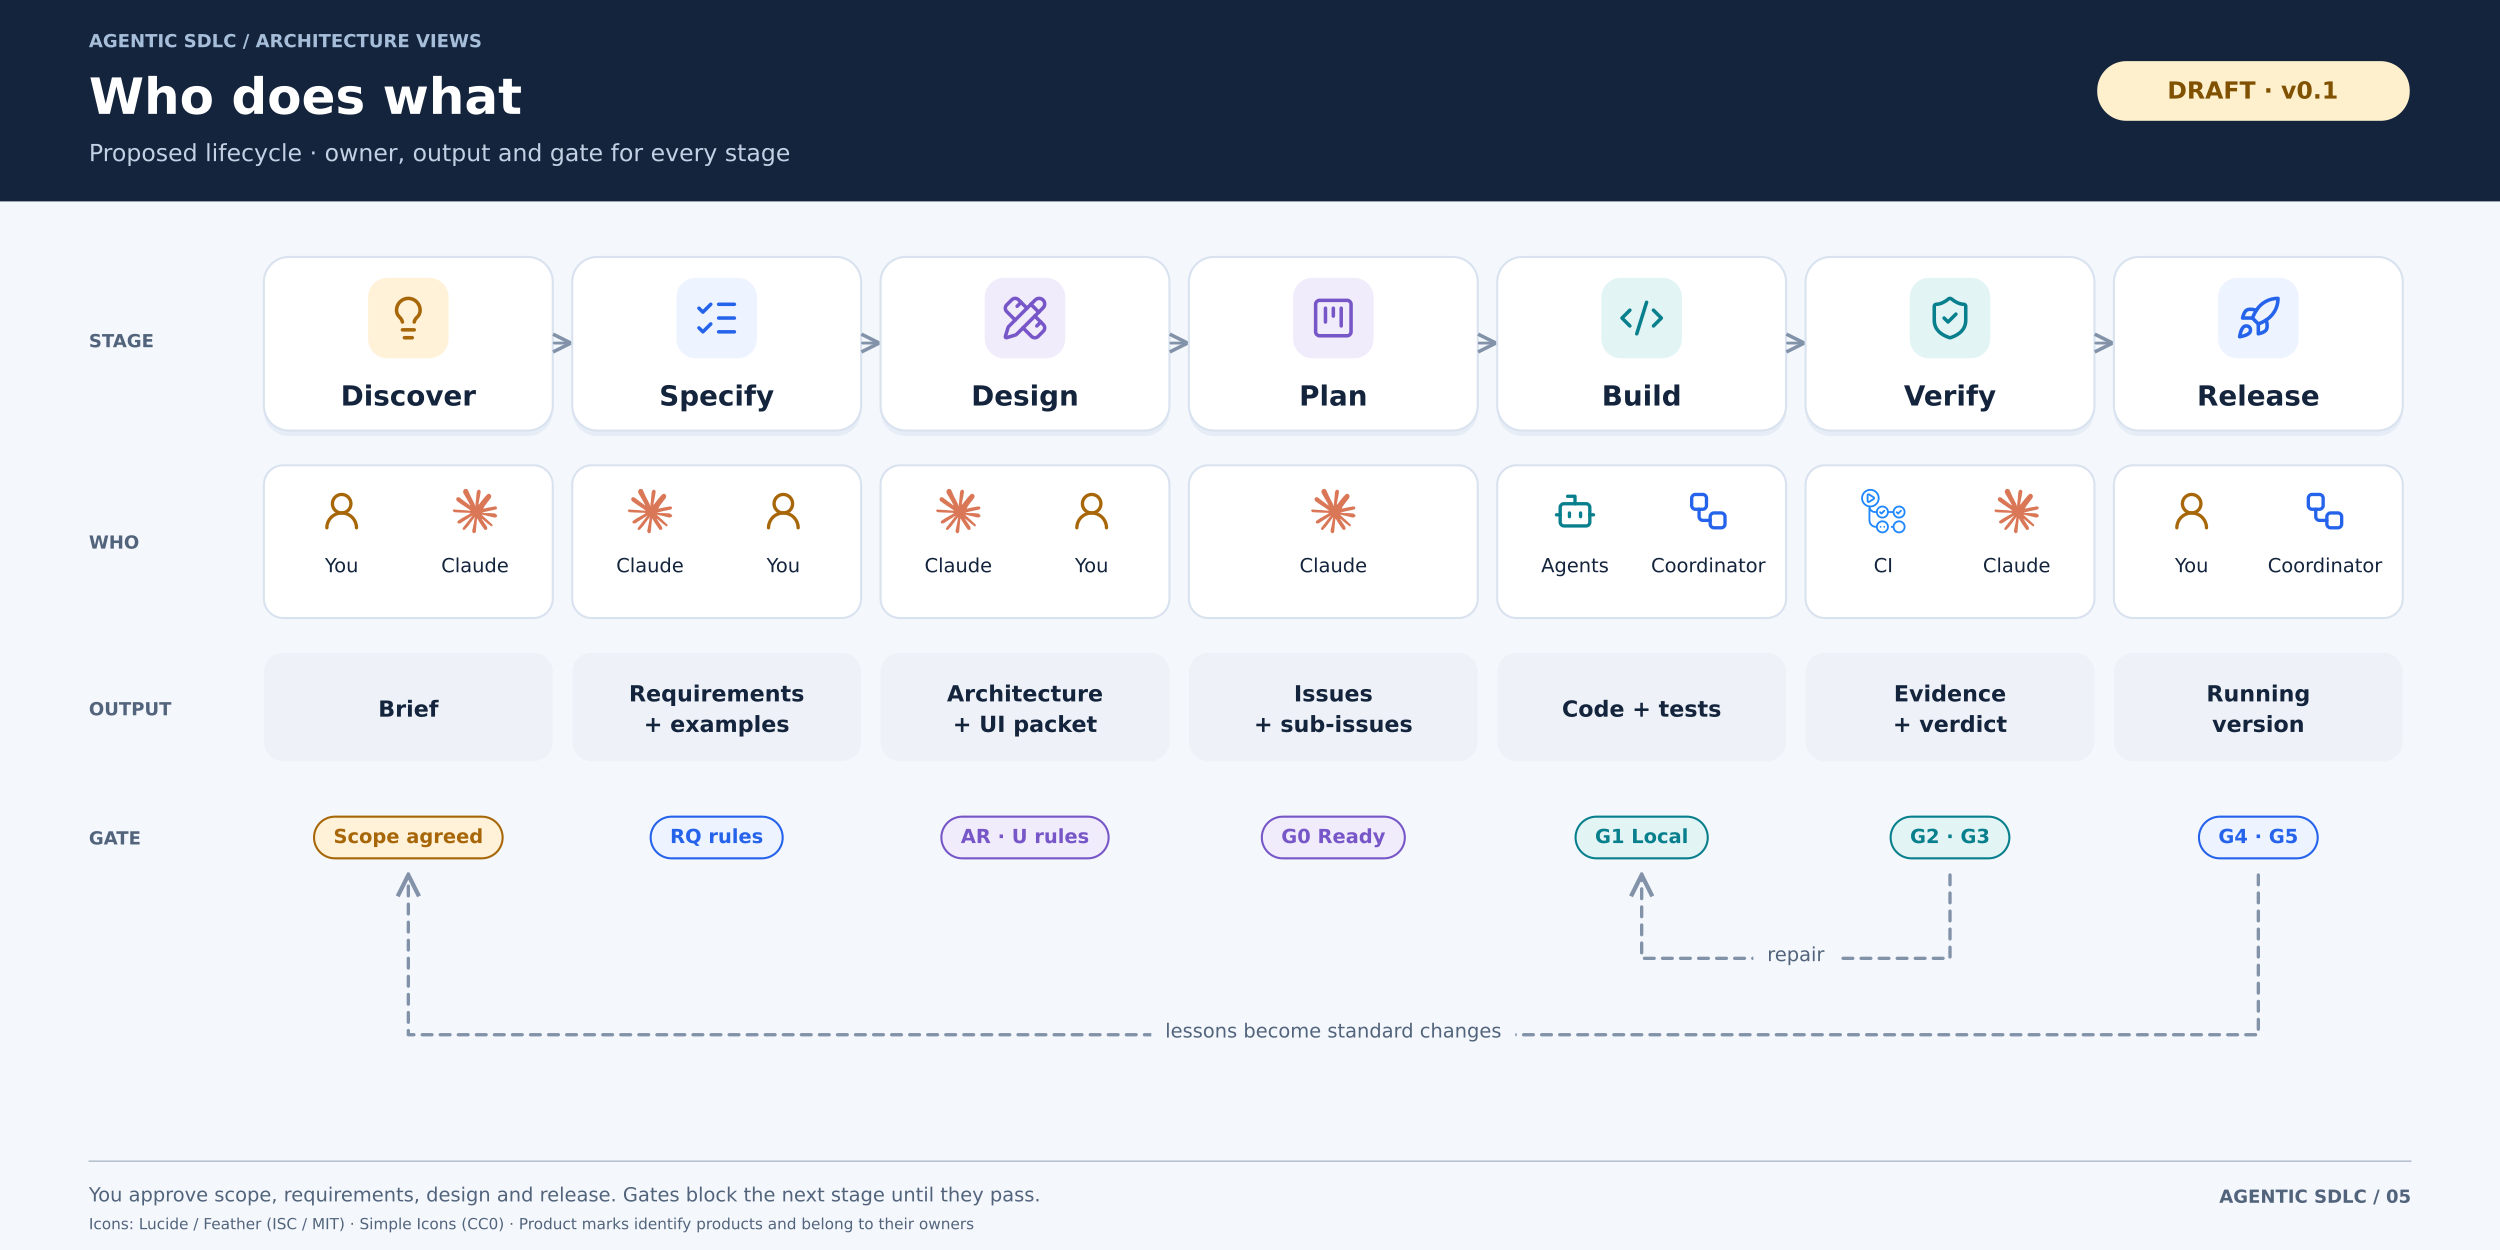
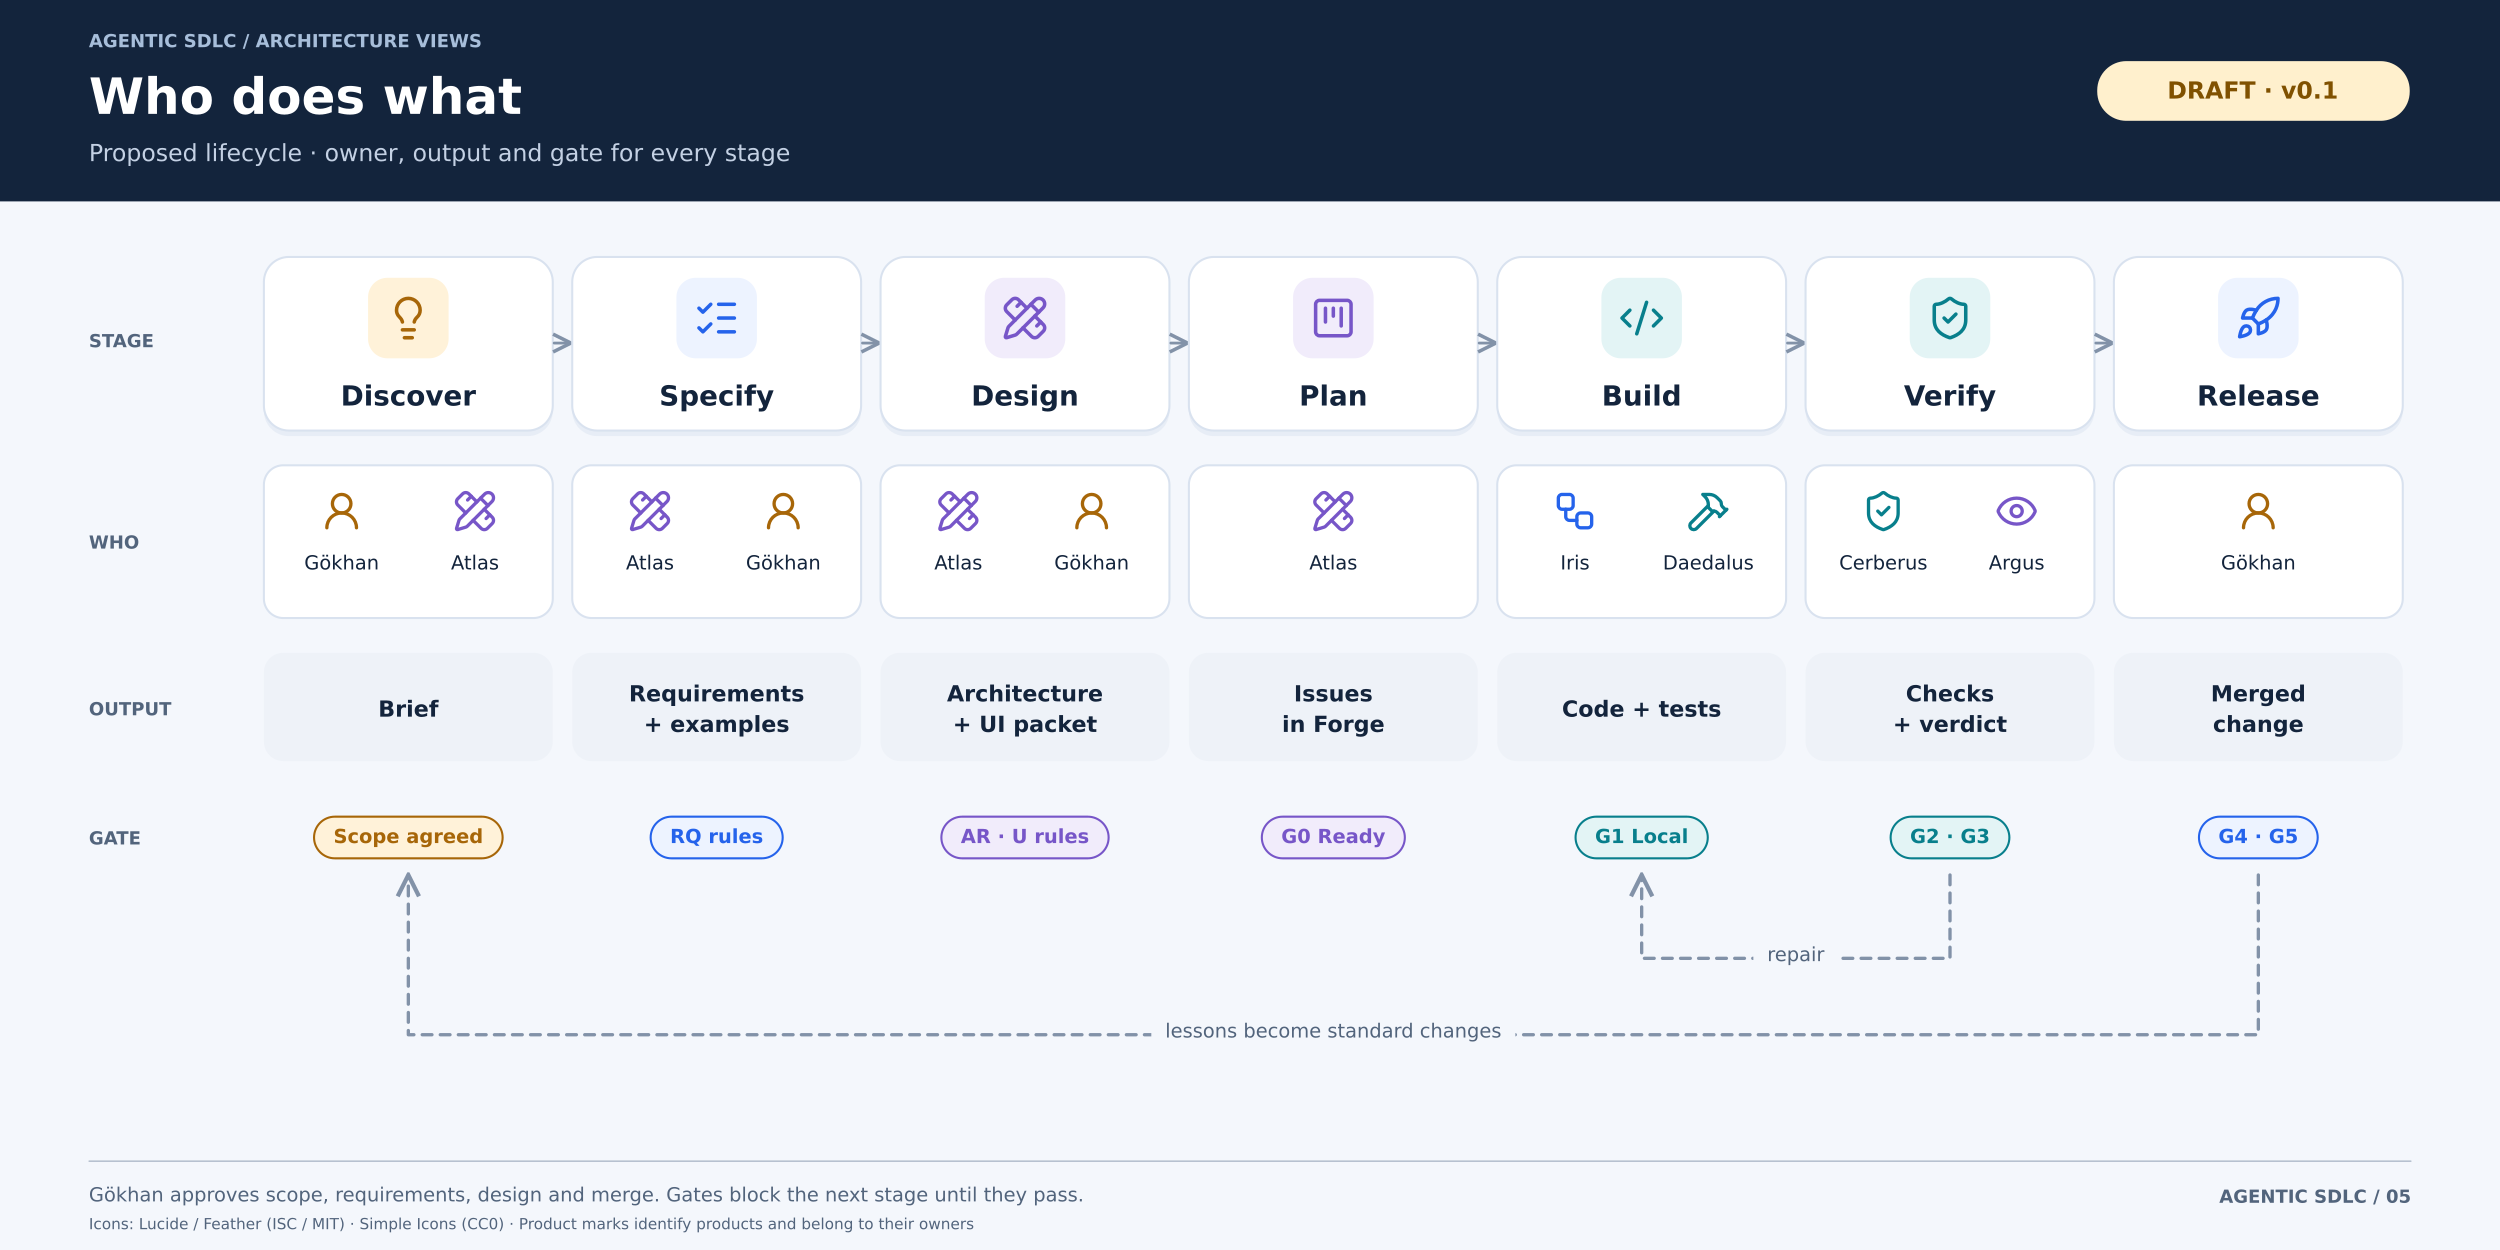
<svg xmlns="http://www.w3.org/2000/svg" width="1800" height="900" viewBox="0 0 1800 900" role="img" aria-labelledby="title desc">
  <defs>
    <marker id="blue" viewBox="0 0 10 10" refX="9" refY="5" markerWidth="8" markerHeight="8" orient="auto-start-reverse">
      <path d="M 1 1 L 9 5 L 1 9" fill="none" stroke="#2563EB" stroke-width="1.6" />
    </marker>
    <marker id="teal" viewBox="0 0 10 10" refX="9" refY="5" markerWidth="8" markerHeight="8" orient="auto-start-reverse">
      <path d="M 1 1 L 9 5 L 1 9" fill="none" stroke="#087F8C" stroke-width="1.6" />
    </marker>
    <marker id="purple" viewBox="0 0 10 10" refX="9" refY="5" markerWidth="8" markerHeight="8" orient="auto-start-reverse">
      <path d="M 1 1 L 9 5 L 1 9" fill="none" stroke="#7756C8" stroke-width="1.6" />
    </marker>
    <marker id="gray" viewBox="0 0 10 10" refX="9" refY="5" markerWidth="8" markerHeight="8" orient="auto-start-reverse">
      <path d="M 1 1 L 9 5 L 1 9" fill="none" stroke="#8292A8" stroke-width="1.6" />
    </marker>
    <marker id="amber" viewBox="0 0 10 10" refX="9" refY="5" markerWidth="8" markerHeight="8" orient="auto-start-reverse">
      <path d="M 1 1 L 9 5 L 1 9" fill="none" stroke="#A76608" stroke-width="1.6" />
    </marker>
  </defs>
  <rect x="0" y="0" width="1800" height="900" rx="0" fill="#F4F7FC" stroke="none" stroke-width="1.5" />
  <rect x="0" y="0" width="1800" height="145" rx="0" fill="#13243C" stroke="none" stroke-width="1.5" />
  <text x="64" y="34" font-family="DejaVu Sans, sans-serif" font-size="13" fill="#A7BEDA" font-weight="700" text-anchor="start">AGENTIC SDLC  /  ARCHITECTURE VIEWS</text>
  <text x="64" y="82" font-family="DejaVu Sans, sans-serif" font-size="36" fill="#FFFFFF" font-weight="700" text-anchor="start">Who does what</text>
  <text x="64" y="116" font-family="DejaVu Sans, sans-serif" font-size="17" fill="#C4D1E4" font-weight="400" text-anchor="start">Proposed lifecycle · owner, output and gate for every stage</text>
  <rect x="1510" y="44" width="225" height="43" rx="21" fill="#FFF0CD" stroke="none" stroke-width="1.5" />
  <text x="1622" y="71" font-family="DejaVu Sans, sans-serif" font-size="17" fill="#805100" font-weight="700" text-anchor="middle">DRAFT · v0.1</text>
  <text x="64" y="250" font-family="DejaVu Sans, sans-serif" font-size="13" fill="#52647C" font-weight="700" text-anchor="start">STAGE</text>
  <text x="64" y="395" font-family="DejaVu Sans, sans-serif" font-size="13" fill="#52647C" font-weight="700" text-anchor="start">WHO</text>
  <text x="64" y="515" font-family="DejaVu Sans, sans-serif" font-size="13" fill="#52647C" font-weight="700" text-anchor="start">OUTPUT</text>
  <text x="64" y="608" font-family="DejaVu Sans, sans-serif" font-size="13" fill="#52647C" font-weight="700" text-anchor="start">GATE</text>
  <rect x="190" y="189" width="208" height="125" rx="18" fill="#E1E8F2" opacity=".65" />
  <rect x="190" y="185" width="208" height="125" rx="18" fill="#FFFFFF" stroke="#D9E2EF" stroke-width="1.5" />
  <rect x="265" y="200" width="58" height="58" rx="14" fill="#FFF2D9" stroke="none" stroke-width="1.5" />
  <svg x="277" y="212" width="34" height="34" viewBox="0 0 24 24" fill="none" stroke="#A76608" stroke-width="1.8" stroke-linecap="round" stroke-linejoin="round">
    <path d="M15 14c.2-1 .7-1.7 1.5-2.5 1-.9 1.5-2.2 1.5-3.5A6 6 0 0 0 6 8c0 1 .2 2.2 1.5 3.5.7.7 1.3 1.5 1.5 2.5" />
    <path d="M9 18h6" />
    <path d="M10 22h4" />
  </svg>
  <text x="294" y="292" font-family="DejaVu Sans, sans-serif" font-size="20" fill="#13243C" font-weight="700" text-anchor="middle">Discover</text>
  <path d="M399 247 H411" fill="none" stroke="#8292A8" stroke-width="2" stroke-linecap="round" stroke-linejoin="round" marker-end="url(#gray)" />
  <rect x="190" y="335" width="208" height="110" rx="14" fill="#FFFFFF" stroke="#D9E2EF" stroke-width="1.5" />
  <svg x="230.0" y="352" width="32" height="32" viewBox="0 0 24 24" fill="none" stroke="#A76608" stroke-width="1.8" stroke-linecap="round" stroke-linejoin="round">
    <circle cx="12" cy="8" r="5" />
    <path d="M20 21a8 8 0 0 0-16 0" />
  </svg>
-   <text x="246.0" y="412" font-family="DejaVu Sans, sans-serif" font-size="14" fill="#13243C" font-weight="400" text-anchor="middle">You</text>
-   <svg x="326.0" y="352" width="32" height="32" viewBox="0 0 24 24" fill="#D97757">
-     <path d="m4.714 15.956 4.717-2.647.079-.231-.079-.128h-.231l-.789-.049-2.696-.073-2.337-.097-2.265-.121-.571-.121-.534-.704.055-.352.48-.322.686.061 1.518.103 2.277.158 1.651.097 2.447.255h.389l.055-.158-.134-.097-.103-.097L6.973 9.836l-2.55-1.688-1.336-.971-.723-.492-.364-.461-.158-1.008.656-.723.88.061.225.061.892.686 1.906 1.475 2.489 1.834.364.303.146-.103.018-.073-.164-.273-1.354-2.447-1.445-2.489-.643-1.032-.17-.619c-.061-.255-.103-.467-.103-.729L6.287.134 6.7 0l.996.134.419.364.619 1.415 1.002 2.228 1.554 3.03.455.898.243.832.091.255h.158v-.146l.128-1.706.237-2.095.231-2.696.079-.759.376-.911.747-.492.583.279.48.686-.067.443-.285 1.852-.559 2.902-.364 1.943h.212l.243-.243.984-1.305 1.651-2.064.729-.82.85-.905.546-.431h1.032l.759 1.129-.34 1.166-1.062 1.348-.88 1.141-1.263 1.7-.789 1.36.073.109.188-.018 2.853-.607 1.542-.279 1.84-.316.832.389.091.395-.328.807-1.967.486-2.307.461-3.436.814-.043.03.049.061 1.548.146.662.036h1.621l3.018.225.789.522.474.638-.079.486-1.214.619-1.639-.389-3.825-.911-1.311-.328h-.182v.109l1.093 1.069 2.003 1.809 2.507 2.331.128.577-.322.455-.34-.049-2.204-1.657-.85-.747-1.925-1.621h-.128v.17l.443.65 2.344 3.521.121 1.081-.17.352-.607.212-.668-.121-1.372-1.925L14.38 17.959l-1.141-1.943-.14.079-.674 7.255-.316.37-.729.279-.607-.461-.322-.747.322-1.475.389-1.925.316-1.53.285-1.9.17-.631-.012-.043-.14.018-1.433 1.967-2.18 2.945-1.724 1.846-.413.164-.716-.37.067-.662.401-.589 2.386-3.036 1.439-1.882.929-1.087-.006-.158h-.055l-6.338 4.116-1.129.146-.486-.455.061-.747.231-.243 1.906-1.311Z" />
-   </svg>
-   <text x="342.0" y="412" font-family="DejaVu Sans, sans-serif" font-size="14" fill="#13243C" font-weight="400" text-anchor="middle">Claude</text>
+   <text x="246.0" y="410" font-family="DejaVu Sans, sans-serif" font-size="14" fill="#13243C" font-weight="400" text-anchor="middle">Gökhan</text>
+   <svg x="326.0" y="352" width="32" height="32" viewBox="0 0 24 24" fill="none" stroke="#7756C8" stroke-width="1.8" stroke-linecap="round" stroke-linejoin="round">
+     <path d="M13 7 8.7 2.7a2.41 2.41 0 0 0-3.4 0L2.7 5.3a2.41 2.41 0 0 0 0 3.4L7 13" />
+     <path d="m8 6 2-2" />
+     <path d="m18 16 2-2" />
+     <path d="m17 11 4.3 4.3c.94.94.94 2.46 0 3.4l-2.6 2.6c-.94.94-2.46.94-3.4 0L11 17" />
+     <path d="M21.174 6.812a1 1 0 0 0-3.986-3.987L3.842 16.174a2 2 0 0 0-.5.83l-1.321 4.352a.5.5 0 0 0 .623.622l4.353-1.32a2 2 0 0 0 .83-.497z" />
+     <path d="m15 5 4 4" />
+   </svg>
+   <text x="342.0" y="410" font-family="DejaVu Sans, sans-serif" font-size="14" fill="#13243C" font-weight="400" text-anchor="middle">Atlas</text>
  <rect x="190" y="470" width="208" height="78" rx="14" fill="#EEF2F8" stroke="none" stroke-width="1.5" />
  <text x="294" y="516.0" font-family="DejaVu Sans, sans-serif" font-size="16" fill="#13243C" font-weight="700" text-anchor="middle">Brief</text>
  <rect x="226.109" y="588" width="135.781" height="30" rx="15.0" fill="#FFF2D9" stroke="#A76608" stroke-width="1.5" />
  <text x="294" y="607" font-family="DejaVu Sans, sans-serif" font-size="14" fill="#A76608" font-weight="700" text-anchor="middle">Scope agreed</text>
  <rect x="412" y="189" width="208" height="125" rx="18" fill="#E1E8F2" opacity=".65" />
  <rect x="412" y="185" width="208" height="125" rx="18" fill="#FFFFFF" stroke="#D9E2EF" stroke-width="1.5" />
  <rect x="487" y="200" width="58" height="58" rx="14" fill="#EDF3FF" stroke="none" stroke-width="1.5" />
  <svg x="499" y="212" width="34" height="34" viewBox="0 0 24 24" fill="none" stroke="#2563EB" stroke-width="1.8" stroke-linecap="round" stroke-linejoin="round">
    <path d="M13 5h8" />
    <path d="M13 12h8" />
    <path d="M13 19h8" />
    <path d="m3 17 2 2 4-4" />
    <path d="m3 7 2 2 4-4" />
  </svg>
  <text x="516" y="292" font-family="DejaVu Sans, sans-serif" font-size="20" fill="#13243C" font-weight="700" text-anchor="middle">Specify</text>
  <path d="M621 247 H633" fill="none" stroke="#8292A8" stroke-width="2" stroke-linecap="round" stroke-linejoin="round" marker-end="url(#gray)" />
  <rect x="412" y="335" width="208" height="110" rx="14" fill="#FFFFFF" stroke="#D9E2EF" stroke-width="1.5" />
-   <svg x="452.0" y="352" width="32" height="32" viewBox="0 0 24 24" fill="#D97757">
-     <path d="m4.714 15.956 4.717-2.647.079-.231-.079-.128h-.231l-.789-.049-2.696-.073-2.337-.097-2.265-.121-.571-.121-.534-.704.055-.352.48-.322.686.061 1.518.103 2.277.158 1.651.097 2.447.255h.389l.055-.158-.134-.097-.103-.097L6.973 9.836l-2.55-1.688-1.336-.971-.723-.492-.364-.461-.158-1.008.656-.723.88.061.225.061.892.686 1.906 1.475 2.489 1.834.364.303.146-.103.018-.073-.164-.273-1.354-2.447-1.445-2.489-.643-1.032-.17-.619c-.061-.255-.103-.467-.103-.729L6.287.134 6.7 0l.996.134.419.364.619 1.415 1.002 2.228 1.554 3.03.455.898.243.832.091.255h.158v-.146l.128-1.706.237-2.095.231-2.696.079-.759.376-.911.747-.492.583.279.48.686-.067.443-.285 1.852-.559 2.902-.364 1.943h.212l.243-.243.984-1.305 1.651-2.064.729-.82.85-.905.546-.431h1.032l.759 1.129-.34 1.166-1.062 1.348-.88 1.141-1.263 1.7-.789 1.36.073.109.188-.018 2.853-.607 1.542-.279 1.84-.316.832.389.091.395-.328.807-1.967.486-2.307.461-3.436.814-.043.03.049.061 1.548.146.662.036h1.621l3.018.225.789.522.474.638-.079.486-1.214.619-1.639-.389-3.825-.911-1.311-.328h-.182v.109l1.093 1.069 2.003 1.809 2.507 2.331.128.577-.322.455-.34-.049-2.204-1.657-.85-.747-1.925-1.621h-.128v.17l.443.65 2.344 3.521.121 1.081-.17.352-.607.212-.668-.121-1.372-1.925L14.38 17.959l-1.141-1.943-.14.079-.674 7.255-.316.37-.729.279-.607-.461-.322-.747.322-1.475.389-1.925.316-1.53.285-1.9.17-.631-.012-.043-.14.018-1.433 1.967-2.18 2.945-1.724 1.846-.413.164-.716-.37.067-.662.401-.589 2.386-3.036 1.439-1.882.929-1.087-.006-.158h-.055l-6.338 4.116-1.129.146-.486-.455.061-.747.231-.243 1.906-1.311Z" />
-   </svg>
-   <text x="468.0" y="412" font-family="DejaVu Sans, sans-serif" font-size="14" fill="#13243C" font-weight="400" text-anchor="middle">Claude</text>
+   <svg x="452.0" y="352" width="32" height="32" viewBox="0 0 24 24" fill="none" stroke="#7756C8" stroke-width="1.8" stroke-linecap="round" stroke-linejoin="round">
+     <path d="M13 7 8.7 2.7a2.41 2.41 0 0 0-3.4 0L2.7 5.3a2.41 2.41 0 0 0 0 3.4L7 13" />
+     <path d="m8 6 2-2" />
+     <path d="m18 16 2-2" />
+     <path d="m17 11 4.3 4.3c.94.94.94 2.46 0 3.4l-2.6 2.6c-.94.94-2.46.94-3.4 0L11 17" />
+     <path d="M21.174 6.812a1 1 0 0 0-3.986-3.987L3.842 16.174a2 2 0 0 0-.5.83l-1.321 4.352a.5.5 0 0 0 .623.622l4.353-1.32a2 2 0 0 0 .83-.497z" />
+     <path d="m15 5 4 4" />
+   </svg>
+   <text x="468.0" y="410" font-family="DejaVu Sans, sans-serif" font-size="14" fill="#13243C" font-weight="400" text-anchor="middle">Atlas</text>
  <svg x="548.0" y="352" width="32" height="32" viewBox="0 0 24 24" fill="none" stroke="#A76608" stroke-width="1.8" stroke-linecap="round" stroke-linejoin="round">
    <circle cx="12" cy="8" r="5" />
    <path d="M20 21a8 8 0 0 0-16 0" />
  </svg>
-   <text x="564.0" y="412" font-family="DejaVu Sans, sans-serif" font-size="14" fill="#13243C" font-weight="400" text-anchor="middle">You</text>
+   <text x="564.0" y="410" font-family="DejaVu Sans, sans-serif" font-size="14" fill="#13243C" font-weight="400" text-anchor="middle">Gökhan</text>
  <rect x="412" y="470" width="208" height="78" rx="14" fill="#EEF2F8" stroke="none" stroke-width="1.5" />
  <text x="516" y="505.0" font-family="DejaVu Sans, sans-serif" font-size="16" fill="#13243C" font-weight="700" text-anchor="middle">Requirements</text>
  <text x="516" y="527.0" font-family="DejaVu Sans, sans-serif" font-size="16" fill="#13243C" font-weight="700" text-anchor="middle">+ examples</text>
  <rect x="468.469" y="588" width="95.062" height="30" rx="15.0" fill="#EDF3FF" stroke="#2563EB" stroke-width="1.5" />
  <text x="516" y="607" font-family="DejaVu Sans, sans-serif" font-size="14" fill="#2563EB" font-weight="700" text-anchor="middle">RQ rules</text>
  <rect x="634" y="189" width="208" height="125" rx="18" fill="#E1E8F2" opacity=".65" />
  <rect x="634" y="185" width="208" height="125" rx="18" fill="#FFFFFF" stroke="#D9E2EF" stroke-width="1.5" />
  <rect x="709" y="200" width="58" height="58" rx="14" fill="#F1ECFB" stroke="none" stroke-width="1.5" />
  <svg x="721" y="212" width="34" height="34" viewBox="0 0 24 24" fill="none" stroke="#7756C8" stroke-width="1.8" stroke-linecap="round" stroke-linejoin="round">
    <path d="M13 7 8.7 2.7a2.41 2.41 0 0 0-3.4 0L2.7 5.3a2.41 2.41 0 0 0 0 3.4L7 13" />
    <path d="m8 6 2-2" />
    <path d="m18 16 2-2" />
    <path d="m17 11 4.3 4.3c.94.94.94 2.46 0 3.4l-2.6 2.6c-.94.94-2.46.94-3.4 0L11 17" />
    <path d="M21.174 6.812a1 1 0 0 0-3.986-3.987L3.842 16.174a2 2 0 0 0-.5.83l-1.321 4.352a.5.5 0 0 0 .623.622l4.353-1.32a2 2 0 0 0 .83-.497z" />
    <path d="m15 5 4 4" />
  </svg>
  <text x="738" y="292" font-family="DejaVu Sans, sans-serif" font-size="20" fill="#13243C" font-weight="700" text-anchor="middle">Design</text>
  <path d="M843 247 H855" fill="none" stroke="#8292A8" stroke-width="2" stroke-linecap="round" stroke-linejoin="round" marker-end="url(#gray)" />
  <rect x="634" y="335" width="208" height="110" rx="14" fill="#FFFFFF" stroke="#D9E2EF" stroke-width="1.5" />
-   <svg x="674.0" y="352" width="32" height="32" viewBox="0 0 24 24" fill="#D97757">
-     <path d="m4.714 15.956 4.717-2.647.079-.231-.079-.128h-.231l-.789-.049-2.696-.073-2.337-.097-2.265-.121-.571-.121-.534-.704.055-.352.48-.322.686.061 1.518.103 2.277.158 1.651.097 2.447.255h.389l.055-.158-.134-.097-.103-.097L6.973 9.836l-2.55-1.688-1.336-.971-.723-.492-.364-.461-.158-1.008.656-.723.88.061.225.061.892.686 1.906 1.475 2.489 1.834.364.303.146-.103.018-.073-.164-.273-1.354-2.447-1.445-2.489-.643-1.032-.17-.619c-.061-.255-.103-.467-.103-.729L6.287.134 6.7 0l.996.134.419.364.619 1.415 1.002 2.228 1.554 3.03.455.898.243.832.091.255h.158v-.146l.128-1.706.237-2.095.231-2.696.079-.759.376-.911.747-.492.583.279.48.686-.067.443-.285 1.852-.559 2.902-.364 1.943h.212l.243-.243.984-1.305 1.651-2.064.729-.82.85-.905.546-.431h1.032l.759 1.129-.34 1.166-1.062 1.348-.88 1.141-1.263 1.7-.789 1.36.073.109.188-.018 2.853-.607 1.542-.279 1.84-.316.832.389.091.395-.328.807-1.967.486-2.307.461-3.436.814-.043.03.049.061 1.548.146.662.036h1.621l3.018.225.789.522.474.638-.079.486-1.214.619-1.639-.389-3.825-.911-1.311-.328h-.182v.109l1.093 1.069 2.003 1.809 2.507 2.331.128.577-.322.455-.34-.049-2.204-1.657-.85-.747-1.925-1.621h-.128v.17l.443.65 2.344 3.521.121 1.081-.17.352-.607.212-.668-.121-1.372-1.925L14.38 17.959l-1.141-1.943-.14.079-.674 7.255-.316.37-.729.279-.607-.461-.322-.747.322-1.475.389-1.925.316-1.53.285-1.9.17-.631-.012-.043-.14.018-1.433 1.967-2.18 2.945-1.724 1.846-.413.164-.716-.37.067-.662.401-.589 2.386-3.036 1.439-1.882.929-1.087-.006-.158h-.055l-6.338 4.116-1.129.146-.486-.455.061-.747.231-.243 1.906-1.311Z" />
-   </svg>
-   <text x="690.0" y="412" font-family="DejaVu Sans, sans-serif" font-size="14" fill="#13243C" font-weight="400" text-anchor="middle">Claude</text>
+   <svg x="674.0" y="352" width="32" height="32" viewBox="0 0 24 24" fill="none" stroke="#7756C8" stroke-width="1.8" stroke-linecap="round" stroke-linejoin="round">
+     <path d="M13 7 8.7 2.7a2.41 2.41 0 0 0-3.4 0L2.7 5.3a2.41 2.41 0 0 0 0 3.4L7 13" />
+     <path d="m8 6 2-2" />
+     <path d="m18 16 2-2" />
+     <path d="m17 11 4.3 4.3c.94.94.94 2.46 0 3.4l-2.6 2.6c-.94.94-2.46.94-3.4 0L11 17" />
+     <path d="M21.174 6.812a1 1 0 0 0-3.986-3.987L3.842 16.174a2 2 0 0 0-.5.83l-1.321 4.352a.5.5 0 0 0 .623.622l4.353-1.32a2 2 0 0 0 .83-.497z" />
+     <path d="m15 5 4 4" />
+   </svg>
+   <text x="690.0" y="410" font-family="DejaVu Sans, sans-serif" font-size="14" fill="#13243C" font-weight="400" text-anchor="middle">Atlas</text>
  <svg x="770.0" y="352" width="32" height="32" viewBox="0 0 24 24" fill="none" stroke="#A76608" stroke-width="1.8" stroke-linecap="round" stroke-linejoin="round">
    <circle cx="12" cy="8" r="5" />
    <path d="M20 21a8 8 0 0 0-16 0" />
  </svg>
-   <text x="786.0" y="412" font-family="DejaVu Sans, sans-serif" font-size="14" fill="#13243C" font-weight="400" text-anchor="middle">You</text>
+   <text x="786.0" y="410" font-family="DejaVu Sans, sans-serif" font-size="14" fill="#13243C" font-weight="400" text-anchor="middle">Gökhan</text>
  <rect x="634" y="470" width="208" height="78" rx="14" fill="#EEF2F8" stroke="none" stroke-width="1.5" />
  <text x="738" y="505.0" font-family="DejaVu Sans, sans-serif" font-size="16" fill="#13243C" font-weight="700" text-anchor="middle">Architecture</text>
  <text x="738" y="527.0" font-family="DejaVu Sans, sans-serif" font-size="16" fill="#13243C" font-weight="700" text-anchor="middle">+ UI packet</text>
  <rect x="677.789" y="588" width="120.422" height="30" rx="15.0" fill="#F1ECFB" stroke="#7756C8" stroke-width="1.5" />
  <text x="738" y="607" font-family="DejaVu Sans, sans-serif" font-size="14" fill="#7756C8" font-weight="700" text-anchor="middle">AR · U rules</text>
  <rect x="856" y="189" width="208" height="125" rx="18" fill="#E1E8F2" opacity=".65" />
  <rect x="856" y="185" width="208" height="125" rx="18" fill="#FFFFFF" stroke="#D9E2EF" stroke-width="1.5" />
  <rect x="931" y="200" width="58" height="58" rx="14" fill="#F1ECFB" stroke="none" stroke-width="1.5" />
  <svg x="943" y="212" width="34" height="34" viewBox="0 0 24 24" fill="none" stroke="#7756C8" stroke-width="1.8" stroke-linecap="round" stroke-linejoin="round">
    <rect width="18" height="18" x="3" y="3" rx="2" />
    <path d="M8 7v7" />
    <path d="M12 7v4" />
    <path d="M16 7v9" />
  </svg>
  <text x="960" y="292" font-family="DejaVu Sans, sans-serif" font-size="20" fill="#13243C" font-weight="700" text-anchor="middle">Plan</text>
  <path d="M1065 247 H1077" fill="none" stroke="#8292A8" stroke-width="2" stroke-linecap="round" stroke-linejoin="round" marker-end="url(#gray)" />
  <rect x="856" y="335" width="208" height="110" rx="14" fill="#FFFFFF" stroke="#D9E2EF" stroke-width="1.5" />
-   <svg x="944.0" y="352" width="32" height="32" viewBox="0 0 24 24" fill="#D97757">
-     <path d="m4.714 15.956 4.717-2.647.079-.231-.079-.128h-.231l-.789-.049-2.696-.073-2.337-.097-2.265-.121-.571-.121-.534-.704.055-.352.48-.322.686.061 1.518.103 2.277.158 1.651.097 2.447.255h.389l.055-.158-.134-.097-.103-.097L6.973 9.836l-2.55-1.688-1.336-.971-.723-.492-.364-.461-.158-1.008.656-.723.88.061.225.061.892.686 1.906 1.475 2.489 1.834.364.303.146-.103.018-.073-.164-.273-1.354-2.447-1.445-2.489-.643-1.032-.17-.619c-.061-.255-.103-.467-.103-.729L6.287.134 6.7 0l.996.134.419.364.619 1.415 1.002 2.228 1.554 3.03.455.898.243.832.091.255h.158v-.146l.128-1.706.237-2.095.231-2.696.079-.759.376-.911.747-.492.583.279.48.686-.067.443-.285 1.852-.559 2.902-.364 1.943h.212l.243-.243.984-1.305 1.651-2.064.729-.82.85-.905.546-.431h1.032l.759 1.129-.34 1.166-1.062 1.348-.88 1.141-1.263 1.7-.789 1.36.073.109.188-.018 2.853-.607 1.542-.279 1.84-.316.832.389.091.395-.328.807-1.967.486-2.307.461-3.436.814-.043.03.049.061 1.548.146.662.036h1.621l3.018.225.789.522.474.638-.079.486-1.214.619-1.639-.389-3.825-.911-1.311-.328h-.182v.109l1.093 1.069 2.003 1.809 2.507 2.331.128.577-.322.455-.34-.049-2.204-1.657-.85-.747-1.925-1.621h-.128v.17l.443.65 2.344 3.521.121 1.081-.17.352-.607.212-.668-.121-1.372-1.925L14.38 17.959l-1.141-1.943-.14.079-.674 7.255-.316.37-.729.279-.607-.461-.322-.747.322-1.475.389-1.925.316-1.53.285-1.9.17-.631-.012-.043-.14.018-1.433 1.967-2.18 2.945-1.724 1.846-.413.164-.716-.37.067-.662.401-.589 2.386-3.036 1.439-1.882.929-1.087-.006-.158h-.055l-6.338 4.116-1.129.146-.486-.455.061-.747.231-.243 1.906-1.311Z" />
-   </svg>
-   <text x="960.0" y="412" font-family="DejaVu Sans, sans-serif" font-size="14" fill="#13243C" font-weight="400" text-anchor="middle">Claude</text>
+   <svg x="944.0" y="352" width="32" height="32" viewBox="0 0 24 24" fill="none" stroke="#7756C8" stroke-width="1.8" stroke-linecap="round" stroke-linejoin="round">
+     <path d="M13 7 8.7 2.7a2.41 2.41 0 0 0-3.4 0L2.7 5.3a2.41 2.41 0 0 0 0 3.4L7 13" />
+     <path d="m8 6 2-2" />
+     <path d="m18 16 2-2" />
+     <path d="m17 11 4.3 4.3c.94.94.94 2.46 0 3.4l-2.6 2.6c-.94.94-2.46.94-3.4 0L11 17" />
+     <path d="M21.174 6.812a1 1 0 0 0-3.986-3.987L3.842 16.174a2 2 0 0 0-.5.83l-1.321 4.352a.5.5 0 0 0 .623.622l4.353-1.32a2 2 0 0 0 .83-.497z" />
+     <path d="m15 5 4 4" />
+   </svg>
+   <text x="960.0" y="410" font-family="DejaVu Sans, sans-serif" font-size="14" fill="#13243C" font-weight="400" text-anchor="middle">Atlas</text>
  <rect x="856" y="470" width="208" height="78" rx="14" fill="#EEF2F8" stroke="none" stroke-width="1.5" />
  <text x="960" y="505.0" font-family="DejaVu Sans, sans-serif" font-size="16" fill="#13243C" font-weight="700" text-anchor="middle">Issues</text>
-   <text x="960" y="527.0" font-family="DejaVu Sans, sans-serif" font-size="16" fill="#13243C" font-weight="700" text-anchor="middle">+ sub-issues</text>
+   <text x="960" y="527.0" font-family="DejaVu Sans, sans-serif" font-size="16" fill="#13243C" font-weight="700" text-anchor="middle">in Forge</text>
  <rect x="908.516" y="588" width="102.969" height="30" rx="15.0" fill="#F1ECFB" stroke="#7756C8" stroke-width="1.5" />
  <text x="960" y="607" font-family="DejaVu Sans, sans-serif" font-size="14" fill="#7756C8" font-weight="700" text-anchor="middle">G0 Ready</text>
  <rect x="1078" y="189" width="208" height="125" rx="18" fill="#E1E8F2" opacity=".65" />
  <rect x="1078" y="185" width="208" height="125" rx="18" fill="#FFFFFF" stroke="#D9E2EF" stroke-width="1.5" />
  <rect x="1153" y="200" width="58" height="58" rx="14" fill="#E3F4F5" stroke="none" stroke-width="1.5" />
  <svg x="1165" y="212" width="34" height="34" viewBox="0 0 24 24" fill="none" stroke="#087F8C" stroke-width="1.8" stroke-linecap="round" stroke-linejoin="round">
    <path d="m18 16 4-4-4-4" />
    <path d="m6 8-4 4 4 4" />
    <path d="m14.5 4-5 16" />
  </svg>
  <text x="1182" y="292" font-family="DejaVu Sans, sans-serif" font-size="20" fill="#13243C" font-weight="700" text-anchor="middle">Build</text>
  <path d="M1287 247 H1299" fill="none" stroke="#8292A8" stroke-width="2" stroke-linecap="round" stroke-linejoin="round" marker-end="url(#gray)" />
  <rect x="1078" y="335" width="208" height="110" rx="14" fill="#FFFFFF" stroke="#D9E2EF" stroke-width="1.5" />
-   <svg x="1118.0" y="352" width="32" height="32" viewBox="0 0 24 24" fill="none" stroke="#087F8C" stroke-width="1.8" stroke-linecap="round" stroke-linejoin="round">
-     <path d="M12 8V4H8" />
-     <rect width="16" height="12" x="4" y="8" rx="2" />
-     <path d="M2 14h2" />
-     <path d="M20 14h2" />
-     <path d="M15 13v2" />
-     <path d="M9 13v2" />
-   </svg>
-   <text x="1134.0" y="412" font-family="DejaVu Sans, sans-serif" font-size="14" fill="#13243C" font-weight="400" text-anchor="middle">Agents</text>
-   <svg x="1214.0" y="352" width="32" height="32" viewBox="0 0 24 24" fill="none" stroke="#2563EB" stroke-width="1.8" stroke-linecap="round" stroke-linejoin="round">
+   <svg x="1118.0" y="352" width="32" height="32" viewBox="0 0 24 24" fill="none" stroke="#2563EB" stroke-width="1.8" stroke-linecap="round" stroke-linejoin="round">
    <rect width="8" height="8" x="3" y="3" rx="2" />
    <path d="M7 11v4a2 2 0 0 0 2 2h4" />
    <rect width="8" height="8" x="13" y="13" rx="2" />
  </svg>
-   <text x="1230.0" y="412" font-family="DejaVu Sans, sans-serif" font-size="14" fill="#13243C" font-weight="400" text-anchor="middle">Coordinator</text>
+   <text x="1134.0" y="410" font-family="DejaVu Sans, sans-serif" font-size="14" fill="#13243C" font-weight="400" text-anchor="middle">Iris</text>
+   <svg x="1214.0" y="352" width="32" height="32" viewBox="0 0 24 24" fill="none" stroke="#087F8C" stroke-width="1.8" stroke-linecap="round" stroke-linejoin="round">
+     <path d="m15 12-9.373 9.373a1 1 0 0 1-3.001-3L12 9" />
+     <path d="m18 15 4-4" />
+     <path d="m21.5 11.5-1.914-1.914A2 2 0 0 1 19 8.172v-.344a2 2 0 0 0-.586-1.414l-1.657-1.657A6 6 0 0 0 12.516 3H9l1.243 1.243A6 6 0 0 1 12 8.485V10l2 2h1.172a2 2 0 0 1 1.414.586L18.5 14.5" />
+   </svg>
+   <text x="1230.0" y="410" font-family="DejaVu Sans, sans-serif" font-size="14" fill="#13243C" font-weight="400" text-anchor="middle">Daedalus</text>
  <rect x="1078" y="470" width="208" height="78" rx="14" fill="#EEF2F8" stroke="none" stroke-width="1.5" />
  <text x="1182" y="516.0" font-family="DejaVu Sans, sans-serif" font-size="16" fill="#13243C" font-weight="700" text-anchor="middle">Code + tests</text>
  <rect x="1134.406" y="588" width="95.188" height="30" rx="15.0" fill="#E3F4F5" stroke="#087F8C" stroke-width="1.5" />
  <text x="1182" y="607" font-family="DejaVu Sans, sans-serif" font-size="14" fill="#087F8C" font-weight="700" text-anchor="middle">G1 Local</text>
  <rect x="1300" y="189" width="208" height="125" rx="18" fill="#E1E8F2" opacity=".65" />
  <rect x="1300" y="185" width="208" height="125" rx="18" fill="#FFFFFF" stroke="#D9E2EF" stroke-width="1.5" />
  <rect x="1375" y="200" width="58" height="58" rx="14" fill="#E3F4F5" stroke="none" stroke-width="1.5" />
  <svg x="1387" y="212" width="34" height="34" viewBox="0 0 24 24" fill="none" stroke="#087F8C" stroke-width="1.8" stroke-linecap="round" stroke-linejoin="round">
    <path d="M20 13c0 5-3.5 7.5-7.66 8.95a1 1 0 0 1-.67-.01C7.5 20.5 4 18 4 13V6a1 1 0 0 1 1-1c2 0 4.5-1.2 6.24-2.72a1.17 1.17 0 0 1 1.52 0C14.51 3.81 17 5 19 5a1 1 0 0 1 1 1z" />
    <path d="m9 12 2 2 4-4" />
  </svg>
  <text x="1404" y="292" font-family="DejaVu Sans, sans-serif" font-size="20" fill="#13243C" font-weight="700" text-anchor="middle">Verify</text>
  <path d="M1509 247 H1521" fill="none" stroke="#8292A8" stroke-width="2" stroke-linecap="round" stroke-linejoin="round" marker-end="url(#gray)" />
  <rect x="1300" y="335" width="208" height="110" rx="14" fill="#FFFFFF" stroke="#D9E2EF" stroke-width="1.5" />
-   <svg x="1340.0" y="352" width="32" height="32" viewBox="0 0 24 24" fill="#2088FF">
-     <path d="M10.984 13.836a.5.5 0 0 1-.353-.146l-.745-.743a.5.5 0 1 1 .706-.708l.392.391 1.181-1.18a.5.5 0 0 1 .708.707l-1.535 1.533a.504.504 0 0 1-.354.146zm9.353-.147l1.534-1.532a.5.5 0 0 0-.707-.707l-1.181 1.18-.392-.391a.5.5 0 1 0-.706.708l.746.743a.497.497 0 0 0 .706-.001zM4.527 7.452l2.557-1.585A1 1 0 0 0 7.09 4.17L4.533 2.56A1 1 0 0 0 3 3.406v3.196a1.001 1.001 0 0 0 1.527.85zm2.03-2.436L4 6.602V3.406l2.557 1.61zM24 12.5c0 1.93-1.57 3.5-3.5 3.5a3.503 3.503 0 0 1-3.46-3h-2.08a3.503 3.503 0 0 1-3.46 3 3.502 3.502 0 0 1-3.46-3h-.558c-.972 0-1.85-.399-2.482-1.042V17c0 1.654 1.346 3 3 3h.04c.244-1.693 1.7-3 3.46-3 1.93 0 3.5 1.57 3.5 3.5S13.43 24 11.5 24a3.502 3.502 0 0 1-3.46-3H8c-2.206 0-4-1.794-4-4V9.899A5.008 5.008 0 0 1 0 5c0-2.757 2.243-5 5-5s5 2.243 5 5a5.005 5.005 0 0 1-4.952 4.998A2.482 2.482 0 0 0 7.482 12h.558c.244-1.693 1.7-3 3.46-3a3.502 3.502 0 0 1 3.46 3h2.08a3.503 3.503 0 0 1 3.46-3c1.93 0 3.5 1.57 3.5 3.5zm-15 8c0 1.378 1.122 2.5 2.5 2.5s2.5-1.122 2.5-2.5-1.122-2.5-2.5-2.5S9 19.122 9 20.5zM5 9c2.206 0 4-1.794 4-4S7.206 1 5 1 1 2.794 1 5s1.794 4 4 4zm9 3.5c0-1.378-1.122-2.5-2.5-2.5S9 11.122 9 12.5s1.122 2.5 2.5 2.5 2.5-1.122 2.5-2.5zm9 0c0-1.378-1.122-2.5-2.5-2.5S18 11.122 18 12.5s1.122 2.5 2.5 2.5 2.5-1.122 2.5-2.5zm-13 8a.5.5 0 1 0 1 0 .5.5 0 0 0-1 0zm2 0a.5.5 0 1 0 1 0 .5.5 0 0 0-1 0zm12 0c0 1.93-1.57 3.5-3.5 3.5a3.503 3.503 0 0 1-3.46-3.002c-.007.001-.013.005-.021.005l-.506.017h-.017a.5.5 0 0 1-.016-.999l.506-.017c.018-.002.035.006.052.007A3.503 3.503 0 0 1 20.5 17c1.93 0 3.5 1.57 3.5 3.5zm-1 0c0-1.378-1.122-2.5-2.5-2.5S18 19.122 18 20.5s1.122 2.5 2.5 2.5 2.5-1.122 2.5-2.5z" />
-   </svg>
-   <text x="1356.0" y="412" font-family="DejaVu Sans, sans-serif" font-size="14" fill="#13243C" font-weight="400" text-anchor="middle">CI</text>
-   <svg x="1436.0" y="352" width="32" height="32" viewBox="0 0 24 24" fill="#D97757">
-     <path d="m4.714 15.956 4.717-2.647.079-.231-.079-.128h-.231l-.789-.049-2.696-.073-2.337-.097-2.265-.121-.571-.121-.534-.704.055-.352.48-.322.686.061 1.518.103 2.277.158 1.651.097 2.447.255h.389l.055-.158-.134-.097-.103-.097L6.973 9.836l-2.55-1.688-1.336-.971-.723-.492-.364-.461-.158-1.008.656-.723.88.061.225.061.892.686 1.906 1.475 2.489 1.834.364.303.146-.103.018-.073-.164-.273-1.354-2.447-1.445-2.489-.643-1.032-.17-.619c-.061-.255-.103-.467-.103-.729L6.287.134 6.7 0l.996.134.419.364.619 1.415 1.002 2.228 1.554 3.03.455.898.243.832.091.255h.158v-.146l.128-1.706.237-2.095.231-2.696.079-.759.376-.911.747-.492.583.279.48.686-.067.443-.285 1.852-.559 2.902-.364 1.943h.212l.243-.243.984-1.305 1.651-2.064.729-.82.85-.905.546-.431h1.032l.759 1.129-.34 1.166-1.062 1.348-.88 1.141-1.263 1.7-.789 1.36.073.109.188-.018 2.853-.607 1.542-.279 1.84-.316.832.389.091.395-.328.807-1.967.486-2.307.461-3.436.814-.043.03.049.061 1.548.146.662.036h1.621l3.018.225.789.522.474.638-.079.486-1.214.619-1.639-.389-3.825-.911-1.311-.328h-.182v.109l1.093 1.069 2.003 1.809 2.507 2.331.128.577-.322.455-.34-.049-2.204-1.657-.85-.747-1.925-1.621h-.128v.17l.443.65 2.344 3.521.121 1.081-.17.352-.607.212-.668-.121-1.372-1.925L14.38 17.959l-1.141-1.943-.14.079-.674 7.255-.316.37-.729.279-.607-.461-.322-.747.322-1.475.389-1.925.316-1.53.285-1.9.17-.631-.012-.043-.14.018-1.433 1.967-2.18 2.945-1.724 1.846-.413.164-.716-.37.067-.662.401-.589 2.386-3.036 1.439-1.882.929-1.087-.006-.158h-.055l-6.338 4.116-1.129.146-.486-.455.061-.747.231-.243 1.906-1.311Z" />
-   </svg>
-   <text x="1452.0" y="412" font-family="DejaVu Sans, sans-serif" font-size="14" fill="#13243C" font-weight="400" text-anchor="middle">Claude</text>
+   <svg x="1340.0" y="352" width="32" height="32" viewBox="0 0 24 24" fill="none" stroke="#087F8C" stroke-width="1.8" stroke-linecap="round" stroke-linejoin="round">
+     <path d="M20 13c0 5-3.5 7.5-7.66 8.95a1 1 0 0 1-.67-.01C7.5 20.5 4 18 4 13V6a1 1 0 0 1 1-1c2 0 4.5-1.2 6.24-2.72a1.17 1.17 0 0 1 1.52 0C14.51 3.81 17 5 19 5a1 1 0 0 1 1 1z" />
+     <path d="m9 12 2 2 4-4" />
+   </svg>
+   <text x="1356.0" y="410" font-family="DejaVu Sans, sans-serif" font-size="14" fill="#13243C" font-weight="400" text-anchor="middle">Cerberus</text>
+   <svg x="1436.0" y="352" width="32" height="32" viewBox="0 0 24 24" fill="none" stroke="#7756C8" stroke-width="1.8" stroke-linecap="round" stroke-linejoin="round">
+     <path d="M2.062 12.348a1 1 0 0 1 0-.696 10.75 10.75 0 0 1 19.876 0 1 1 0 0 1 0 .696 10.75 10.75 0 0 1-19.876 0" />
+     <circle cx="12" cy="12" r="3" />
+   </svg>
+   <text x="1452.0" y="410" font-family="DejaVu Sans, sans-serif" font-size="14" fill="#13243C" font-weight="400" text-anchor="middle">Argus</text>
  <rect x="1300" y="470" width="208" height="78" rx="14" fill="#EEF2F8" stroke="none" stroke-width="1.5" />
-   <text x="1404" y="505.0" font-family="DejaVu Sans, sans-serif" font-size="16" fill="#13243C" font-weight="700" text-anchor="middle">Evidence</text>
+   <text x="1404" y="505.0" font-family="DejaVu Sans, sans-serif" font-size="16" fill="#13243C" font-weight="700" text-anchor="middle">Checks</text>
  <text x="1404" y="527.0" font-family="DejaVu Sans, sans-serif" font-size="16" fill="#13243C" font-weight="700" text-anchor="middle">+ verdict</text>
  <rect x="1361.25" y="588" width="85.5" height="30" rx="15.0" fill="#E3F4F5" stroke="#087F8C" stroke-width="1.5" />
  <text x="1404" y="607" font-family="DejaVu Sans, sans-serif" font-size="14" fill="#087F8C" font-weight="700" text-anchor="middle">G2 · G3</text>
  <rect x="1522" y="189" width="208" height="125" rx="18" fill="#E1E8F2" opacity=".65" />
  <rect x="1522" y="185" width="208" height="125" rx="18" fill="#FFFFFF" stroke="#D9E2EF" stroke-width="1.5" />
  <rect x="1597" y="200" width="58" height="58" rx="14" fill="#EDF3FF" stroke="none" stroke-width="1.5" />
  <svg x="1609" y="212" width="34" height="34" viewBox="0 0 24 24" fill="none" stroke="#2563EB" stroke-width="1.8" stroke-linecap="round" stroke-linejoin="round">
    <path d="M12 15v5s3.03-.55 4-2c1.08-1.62 0-5 0-5" />
    <path d="M4.5 16.5c-1.5 1.26-2 5-2 5s3.74-.5 5-2c.71-.84.7-2.13-.09-2.91a2.18 2.18 0 0 0-2.91-.09" />
    <path d="M9 12a22 22 0 0 1 2-3.95A12.88 12.88 0 0 1 22 2c0 2.72-.78 7.5-6 11a22.4 22.4 0 0 1-4 2z" />
    <path d="M9 12H4s.55-3.03 2-4c1.62-1.08 5 .05 5 .05" />
  </svg>
  <text x="1626" y="292" font-family="DejaVu Sans, sans-serif" font-size="20" fill="#13243C" font-weight="700" text-anchor="middle">Release</text>
  <rect x="1522" y="335" width="208" height="110" rx="14" fill="#FFFFFF" stroke="#D9E2EF" stroke-width="1.5" />
-   <svg x="1562.0" y="352" width="32" height="32" viewBox="0 0 24 24" fill="none" stroke="#A76608" stroke-width="1.8" stroke-linecap="round" stroke-linejoin="round">
-     <circle cx="12" cy="8" r="5" />
-     <path d="M20 21a8 8 0 0 0-16 0" />
-   </svg>
-   <text x="1578.0" y="412" font-family="DejaVu Sans, sans-serif" font-size="14" fill="#13243C" font-weight="400" text-anchor="middle">You</text>
-   <svg x="1658.0" y="352" width="32" height="32" viewBox="0 0 24 24" fill="none" stroke="#2563EB" stroke-width="1.8" stroke-linecap="round" stroke-linejoin="round">
-     <rect width="8" height="8" x="3" y="3" rx="2" />
-     <path d="M7 11v4a2 2 0 0 0 2 2h4" />
-     <rect width="8" height="8" x="13" y="13" rx="2" />
-   </svg>
-   <text x="1674.0" y="412" font-family="DejaVu Sans, sans-serif" font-size="14" fill="#13243C" font-weight="400" text-anchor="middle">Coordinator</text>
+   <svg x="1610.0" y="352" width="32" height="32" viewBox="0 0 24 24" fill="none" stroke="#A76608" stroke-width="1.8" stroke-linecap="round" stroke-linejoin="round">
+     <circle cx="12" cy="8" r="5" />
+     <path d="M20 21a8 8 0 0 0-16 0" />
+   </svg>
+   <text x="1626.0" y="410" font-family="DejaVu Sans, sans-serif" font-size="14" fill="#13243C" font-weight="400" text-anchor="middle">Gökhan</text>
  <rect x="1522" y="470" width="208" height="78" rx="14" fill="#EEF2F8" stroke="none" stroke-width="1.5" />
-   <text x="1626" y="505.0" font-family="DejaVu Sans, sans-serif" font-size="16" fill="#13243C" font-weight="700" text-anchor="middle">Running</text>
-   <text x="1626" y="527.0" font-family="DejaVu Sans, sans-serif" font-size="16" fill="#13243C" font-weight="700" text-anchor="middle">version</text>
+   <text x="1626" y="505.0" font-family="DejaVu Sans, sans-serif" font-size="16" fill="#13243C" font-weight="700" text-anchor="middle">Merged</text>
+   <text x="1626" y="527.0" font-family="DejaVu Sans, sans-serif" font-size="16" fill="#13243C" font-weight="700" text-anchor="middle">change</text>
  <rect x="1583.25" y="588" width="85.5" height="30" rx="15.0" fill="#EDF3FF" stroke="#2563EB" stroke-width="1.5" />
  <text x="1626" y="607" font-family="DejaVu Sans, sans-serif" font-size="14" fill="#2563EB" font-weight="700" text-anchor="middle">G4 · G5</text>
  <path d="M1404 630 V690 H1182 V630" fill="none" stroke="#8292A8" stroke-width="2.4" stroke-linecap="round" stroke-linejoin="round" stroke-dasharray="7 6" marker-end="url(#gray)" />
  <rect x="1262.422" y="676" width="61.156" height="24" rx="5" fill="#F4F7FC" stroke="none" stroke-width="1.5" />
  <text x="1293" y="692" font-family="DejaVu Sans, sans-serif" font-size="14" fill="#52647C" font-weight="400" text-anchor="middle">repair</text>
  <path d="M1626 630 V745 H294 V630" fill="none" stroke="#8292A8" stroke-width="2.4" stroke-linecap="round" stroke-linejoin="round" stroke-dasharray="7 6" marker-end="url(#gray)" />
  <rect x="828.938" y="731" width="262.125" height="24" rx="5" fill="#F4F7FC" stroke="none" stroke-width="1.5" />
  <text x="960" y="747" font-family="DejaVu Sans, sans-serif" font-size="14" fill="#52647C" font-weight="400" text-anchor="middle">lessons become standard changes</text>
  <path d="M64 836 H1736" fill="none" stroke="#8292A8" stroke-width="0.6" stroke-linecap="round" stroke-linejoin="round" />
-   <text x="64" y="865" font-family="DejaVu Sans, sans-serif" font-size="14" fill="#52647C" font-weight="400" text-anchor="start">You approve scope, requirements, design and release. Gates block the next stage until they pass.</text>
+   <text x="64" y="865" font-family="DejaVu Sans, sans-serif" font-size="14" fill="#52647C" font-weight="400" text-anchor="start">Gökhan approves scope, requirements, design and merge. Gates block the next stage until they pass.</text>
  <text x="64" y="885" font-family="DejaVu Sans, sans-serif" font-size="11" fill="#52647C" font-weight="400" text-anchor="start">Icons: Lucide / Feather (ISC / MIT) · Simple Icons (CC0) · Product marks identify products and belong to their owners</text>
  <text x="1736" y="866" font-family="DejaVu Sans, sans-serif" font-size="13" fill="#52647C" font-weight="700" text-anchor="end">AGENTIC SDLC  /  05</text>
</svg>
